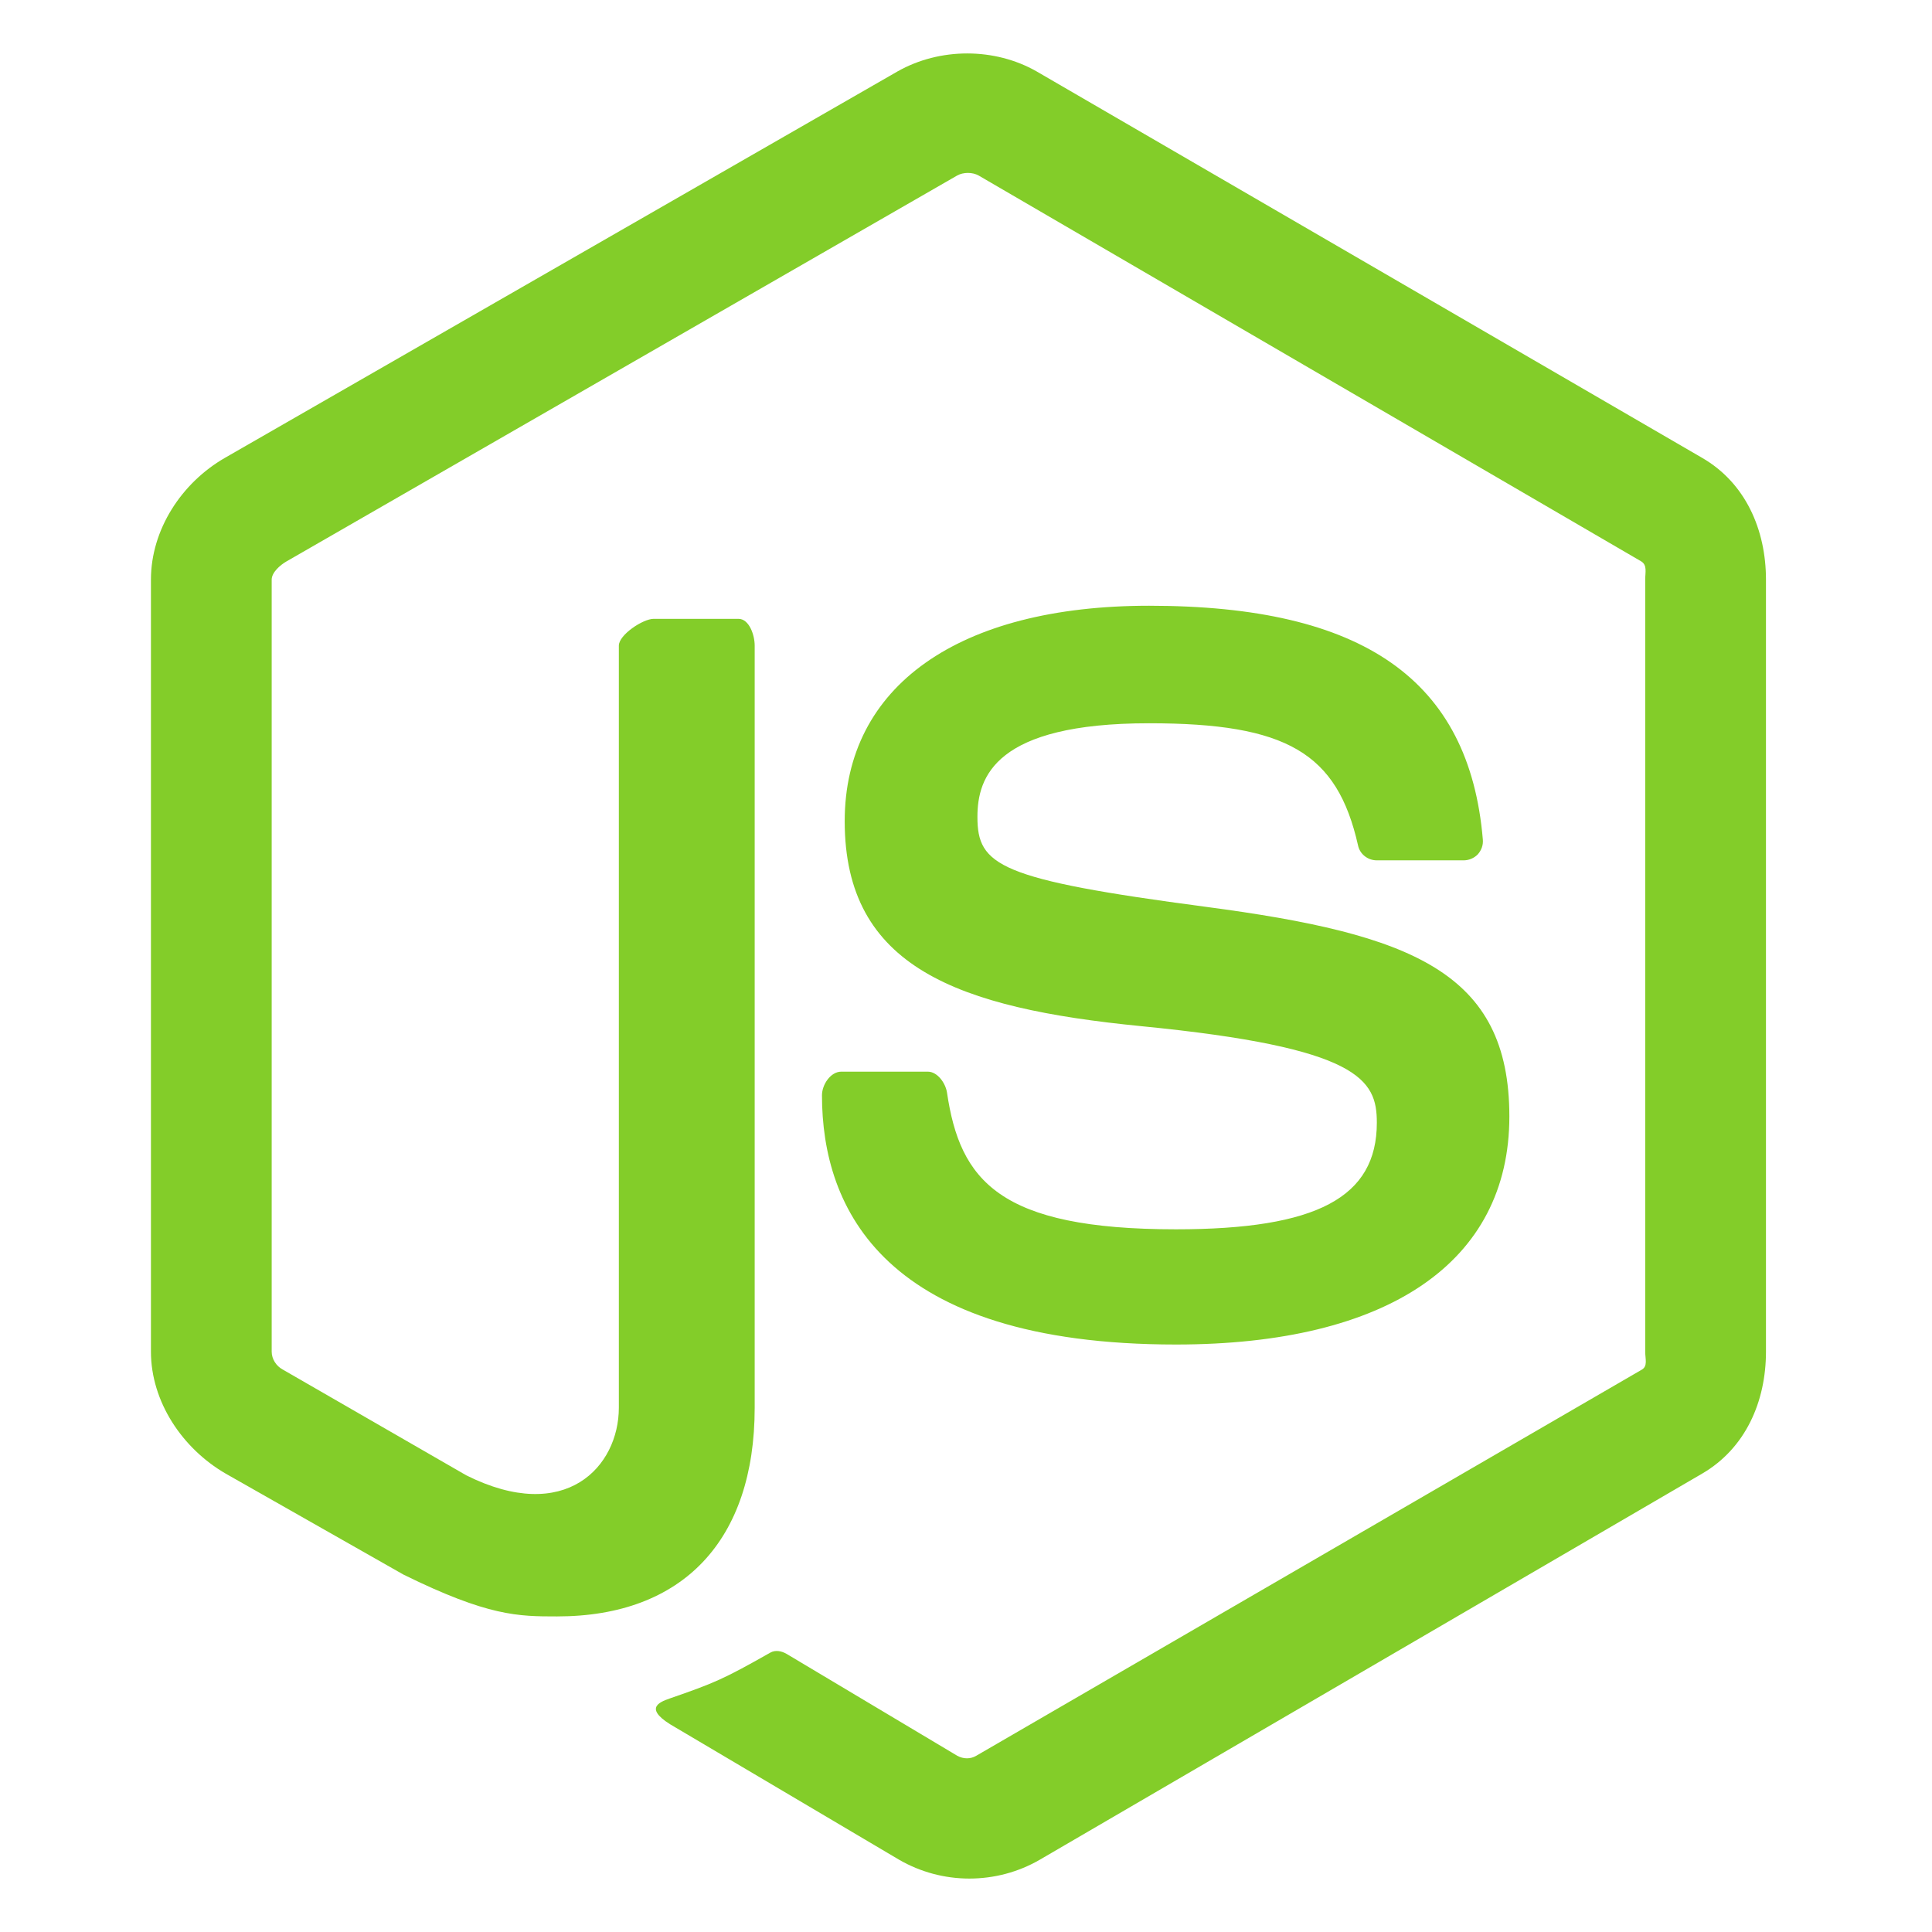
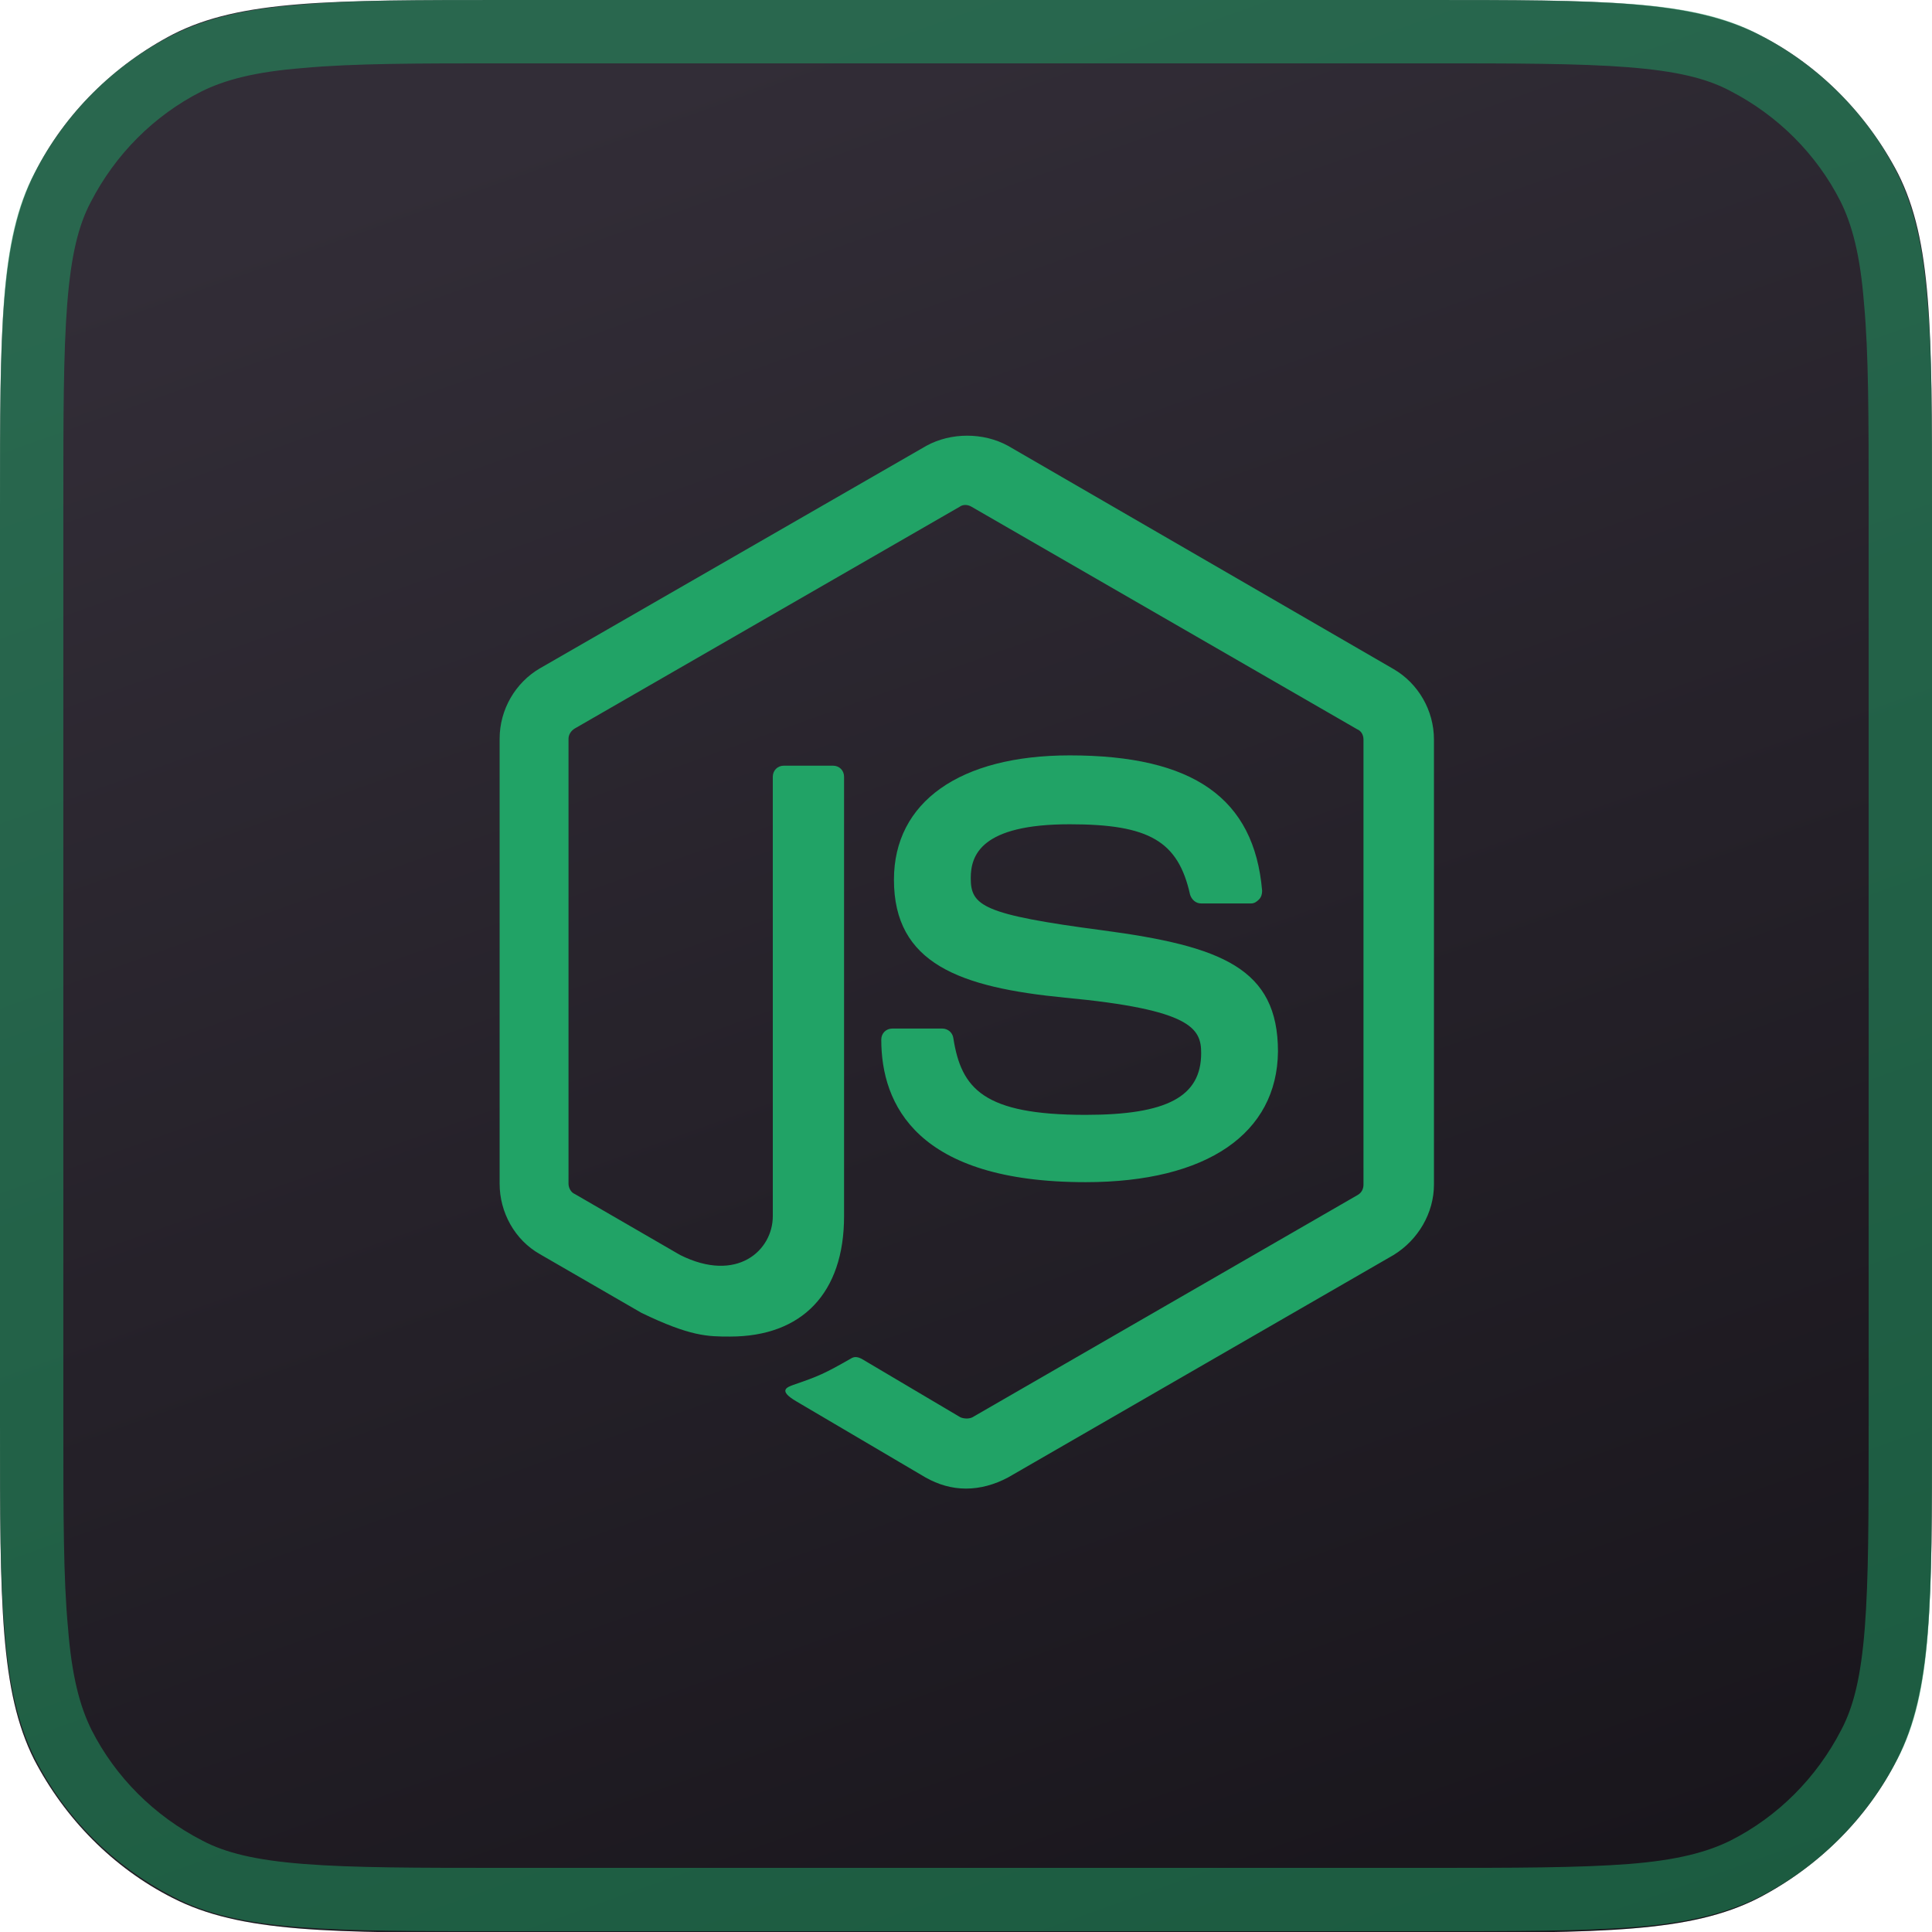
- <svg xmlns="http://www.w3.org/2000/svg" viewBox="0 0 128 128">
-   <path fill="#83CD29" d="M112.771 30.334L68.674 4.729c-2.781-1.584-6.402-1.584-9.205 0L14.901 30.334C12.031 31.985 10 35.088 10 38.407v51.142c0 3.319 2.084 6.423 4.954 8.083l11.775 6.688c5.628 2.772 7.617 2.772 10.178 2.772 8.333 0 13.093-5.039 13.093-13.828v-50.49c0-.713-.371-1.774-1.071-1.774h-5.623C42.594 41 41 42.061 41 42.773v50.49c0 3.896-3.524 7.773-10.11 4.48L18.723 90.73c-.424-.23-.723-.693-.723-1.181V38.407c0-.482.555-.966.982-1.213l44.424-25.561c.415-.235 1.025-.235 1.439 0l43.882 25.555c.42.253.272.722.272 1.219v51.142c0 .488.183.963-.232 1.198l-44.086 25.576c-.378.227-.847.227-1.261 0l-11.307-6.749c-.341-.198-.746-.269-1.073-.086-3.146 1.783-3.726 2.02-6.677 3.043-.726.253-1.797.692.41 1.929l14.798 8.754a9.294 9.294 0 004.647 1.246c1.642 0 3.25-.426 4.667-1.246l43.885-25.582c2.87-1.672 4.23-4.764 4.23-8.083V38.407c0-3.319-1.36-6.414-4.229-8.073zM77.91 81.445c-11.726 0-14.309-3.235-15.17-9.066-.1-.628-.633-1.379-1.272-1.379h-5.731c-.709 0-1.279.86-1.279 1.566 0 7.466 4.059 16.512 23.453 16.512 14.039 0 22.088-5.455 22.088-15.109 0-9.572-6.467-12.084-20.082-13.886-13.762-1.819-15.16-2.738-15.16-5.962 0-2.658 1.184-6.203 11.374-6.203 9.105 0 12.461 1.954 13.842 8.091.118.577.645.991 1.24.991h5.754c.354 0 .692-.143.94-.396.24-.272.367-.613.335-.979-.891-10.568-7.912-15.493-22.112-15.493-12.631 0-20.166 5.334-20.166 14.275 0 9.698 7.497 12.378 19.622 13.577 14.505 1.422 15.633 3.542 15.633 6.395 0 4.955-3.978 7.066-13.309 7.066z" />
+ <svg xmlns="http://www.w3.org/2000/svg" version="1.1" id="Layer_1" x="0px" y="0px" viewBox="0 0 244 244" style="enable-background:new 0 0 244 244;" xml:space="preserve">
+   <style type="text/css">
+ 	.st0{fill:url(#SVGID_1_);}
+ 	.st1{fill:url(#SVGID_00000060030179834809457630000008346688986987102137_);}
+ 	.st2{fill:none;stroke:#21A366;stroke-width:8;stroke-opacity:0.5;}
+ 	.st3{fill:#21A366;}
+ </style>
+   <g>
+     <linearGradient id="SVGID_1_" gradientUnits="userSpaceOnUse" x1="87.459" y1="246.548" x2="164.274" y2="14.042" gradientTransform="matrix(1 0 0 -1 0 264)">
+       <stop offset="0" style="stop-color:#FFFFFF" />
+       <stop offset="1" style="stop-color:#D7D7D7" />
+     </linearGradient>
+     <path class="st0" d="M0,64c0-22.4,0-33.6,4.4-42.2c3.8-7.5,10-13.6,17.5-17.5C30.4,0,41.6,0,64,0h116c22.4,0,33.6,0,42.2,4.4   c7.5,3.8,13.6,10,17.5,17.5C244,30.4,244,41.6,244,64v116c0,22.4,0,33.6-4.4,42.2c-3.8,7.5-10,13.6-17.5,17.5   c-8.6,4.4-19.8,4.4-42.2,4.4H64c-22.4,0-33.6,0-42.2-4.4c-7.5-3.8-13.6-10-17.5-17.5C0,213.6,0,202.4,0,180V64z" />
+     <linearGradient id="SVGID_00000158009468202381645370000006617160565342600870_" gradientUnits="userSpaceOnUse" x1="82.151" y1="253.503" x2="170.919" y2="5.118" gradientTransform="matrix(1 0 0 -1 0 264)">
+       <stop offset="0" style="stop-color:#322D37" />
+       <stop offset="1" style="stop-color:#18151B" />
+     </linearGradient>
+     <path style="fill:url(#SVGID_00000158009468202381645370000006617160565342600870_);" d="M0,64c0-22.4,0-33.6,4.4-42.2   c3.8-7.5,10-13.6,17.5-17.5C30.4,0,41.6,0,64,0h116c22.4,0,33.6,0,42.2,4.4c7.5,3.8,13.6,10,17.5,17.5C244,30.4,244,41.6,244,64   v116c0,22.4,0,33.6-4.4,42.2c-3.8,7.5-10,13.6-17.5,17.5c-8.6,4.4-19.8,4.4-42.2,4.4H64c-22.4,0-33.6,0-42.2-4.4   c-7.5-3.8-13.6-10-17.5-17.5C0,213.6,0,202.4,0,180V64z" />
+     <path class="st2" d="M4,64c0-11.3,0-19.5,0.5-25.9c0.5-6.4,1.5-10.8,3.4-14.4c3.5-6.8,9-12.3,15.7-15.7c3.6-1.8,8-2.9,14.4-3.4   C44.5,4,52.7,4,64,4h116c11.3,0,19.5,0,25.9,0.5c6.4,0.5,10.8,1.5,14.4,3.4c6.8,3.5,12.3,9,15.7,15.7c1.8,3.6,2.9,8,3.4,14.4   C240,44.5,240,52.7,240,64v116c0,11.3,0,19.5-0.5,25.9c-0.5,6.4-1.5,10.8-3.4,14.4c-3.5,6.8-9,12.3-15.7,15.7   c-3.6,1.8-8,2.9-14.4,3.4c-6.5,0.5-14.7,0.5-25.9,0.5H64c-11.3,0-19.5,0-25.9-0.5c-6.4-0.5-10.8-1.5-14.4-3.4   c-6.8-3.5-12.3-9-15.7-15.7c-1.8-3.6-2.9-8-3.4-14.4C4,199.5,4,191.3,4,180V64z" />
+   </g>
+   <path class="st3" d="M122,188c-1.8,0-3.5-0.5-5.1-1.4l-16.3-9.6c-2.4-1.4-1.2-1.8-0.4-2.1c3.2-1.1,3.9-1.4,7.4-3.4  c0.4-0.2,0.8-0.1,1.2,0.1l12.5,7.4c0.5,0.2,1.1,0.2,1.5,0l48.7-28.1c0.5-0.3,0.7-0.8,0.7-1.3V93.4c0-0.6-0.3-1.1-0.8-1.3l-48.7-28.1  c-0.5-0.3-1.1-0.3-1.5,0L72.6,92c-0.5,0.3-0.8,0.8-0.8,1.3v56.2c0,0.5,0.3,1.1,0.8,1.3l13.3,7.7c7.2,3.6,11.7-0.6,11.7-4.9V98.1  c0-0.8,0.6-1.4,1.4-1.4h6.2c0.8,0,1.4,0.6,1.4,1.4v55.5c0,9.7-5.3,15.2-14.4,15.2c-2.8,0-5,0-11.2-3l-12.8-7.4  c-3.2-1.8-5.1-5.3-5.1-8.9V93.3c0-3.7,2-7.1,5.1-8.9l48.8-28.1c3.1-1.7,7.2-1.7,10.3,0l48.7,28.2c3.1,1.8,5.1,5.2,5.1,8.9v56.2  c0,3.6-2,7-5.1,8.9l-48.7,28.1C125.6,187.5,123.8,188,122,188" />
+   <path class="st3" d="M137.1,149.3c-21.3,0-25.8-9.8-25.8-18c0-0.8,0.6-1.4,1.4-1.4h6.3c0.7,0,1.3,0.5,1.4,1.2  c1,6.4,3.8,9.7,16.7,9.7c10.3,0,14.6-2.3,14.6-7.8c0-3.1-1.2-5.5-17.2-7c-13.3-1.3-21.6-4.3-21.6-14.9c0-9.8,8.3-15.7,22.2-15.7  c15.6,0,23.3,5.4,24.3,17.1c0,0.4-0.1,0.8-0.4,1.1c-0.3,0.3-0.6,0.5-1,0.5h-6.3c-0.7,0-1.2-0.5-1.4-1.1c-1.5-6.8-5.2-8.9-15.2-8.9  c-11.2,0-12.5,3.9-12.5,6.8c0,3.5,1.5,4.6,16.7,6.6c15,2,22.1,4.8,22.1,15.3C161.3,143.1,152.5,149.3,137.1,149.3" />
</svg>
